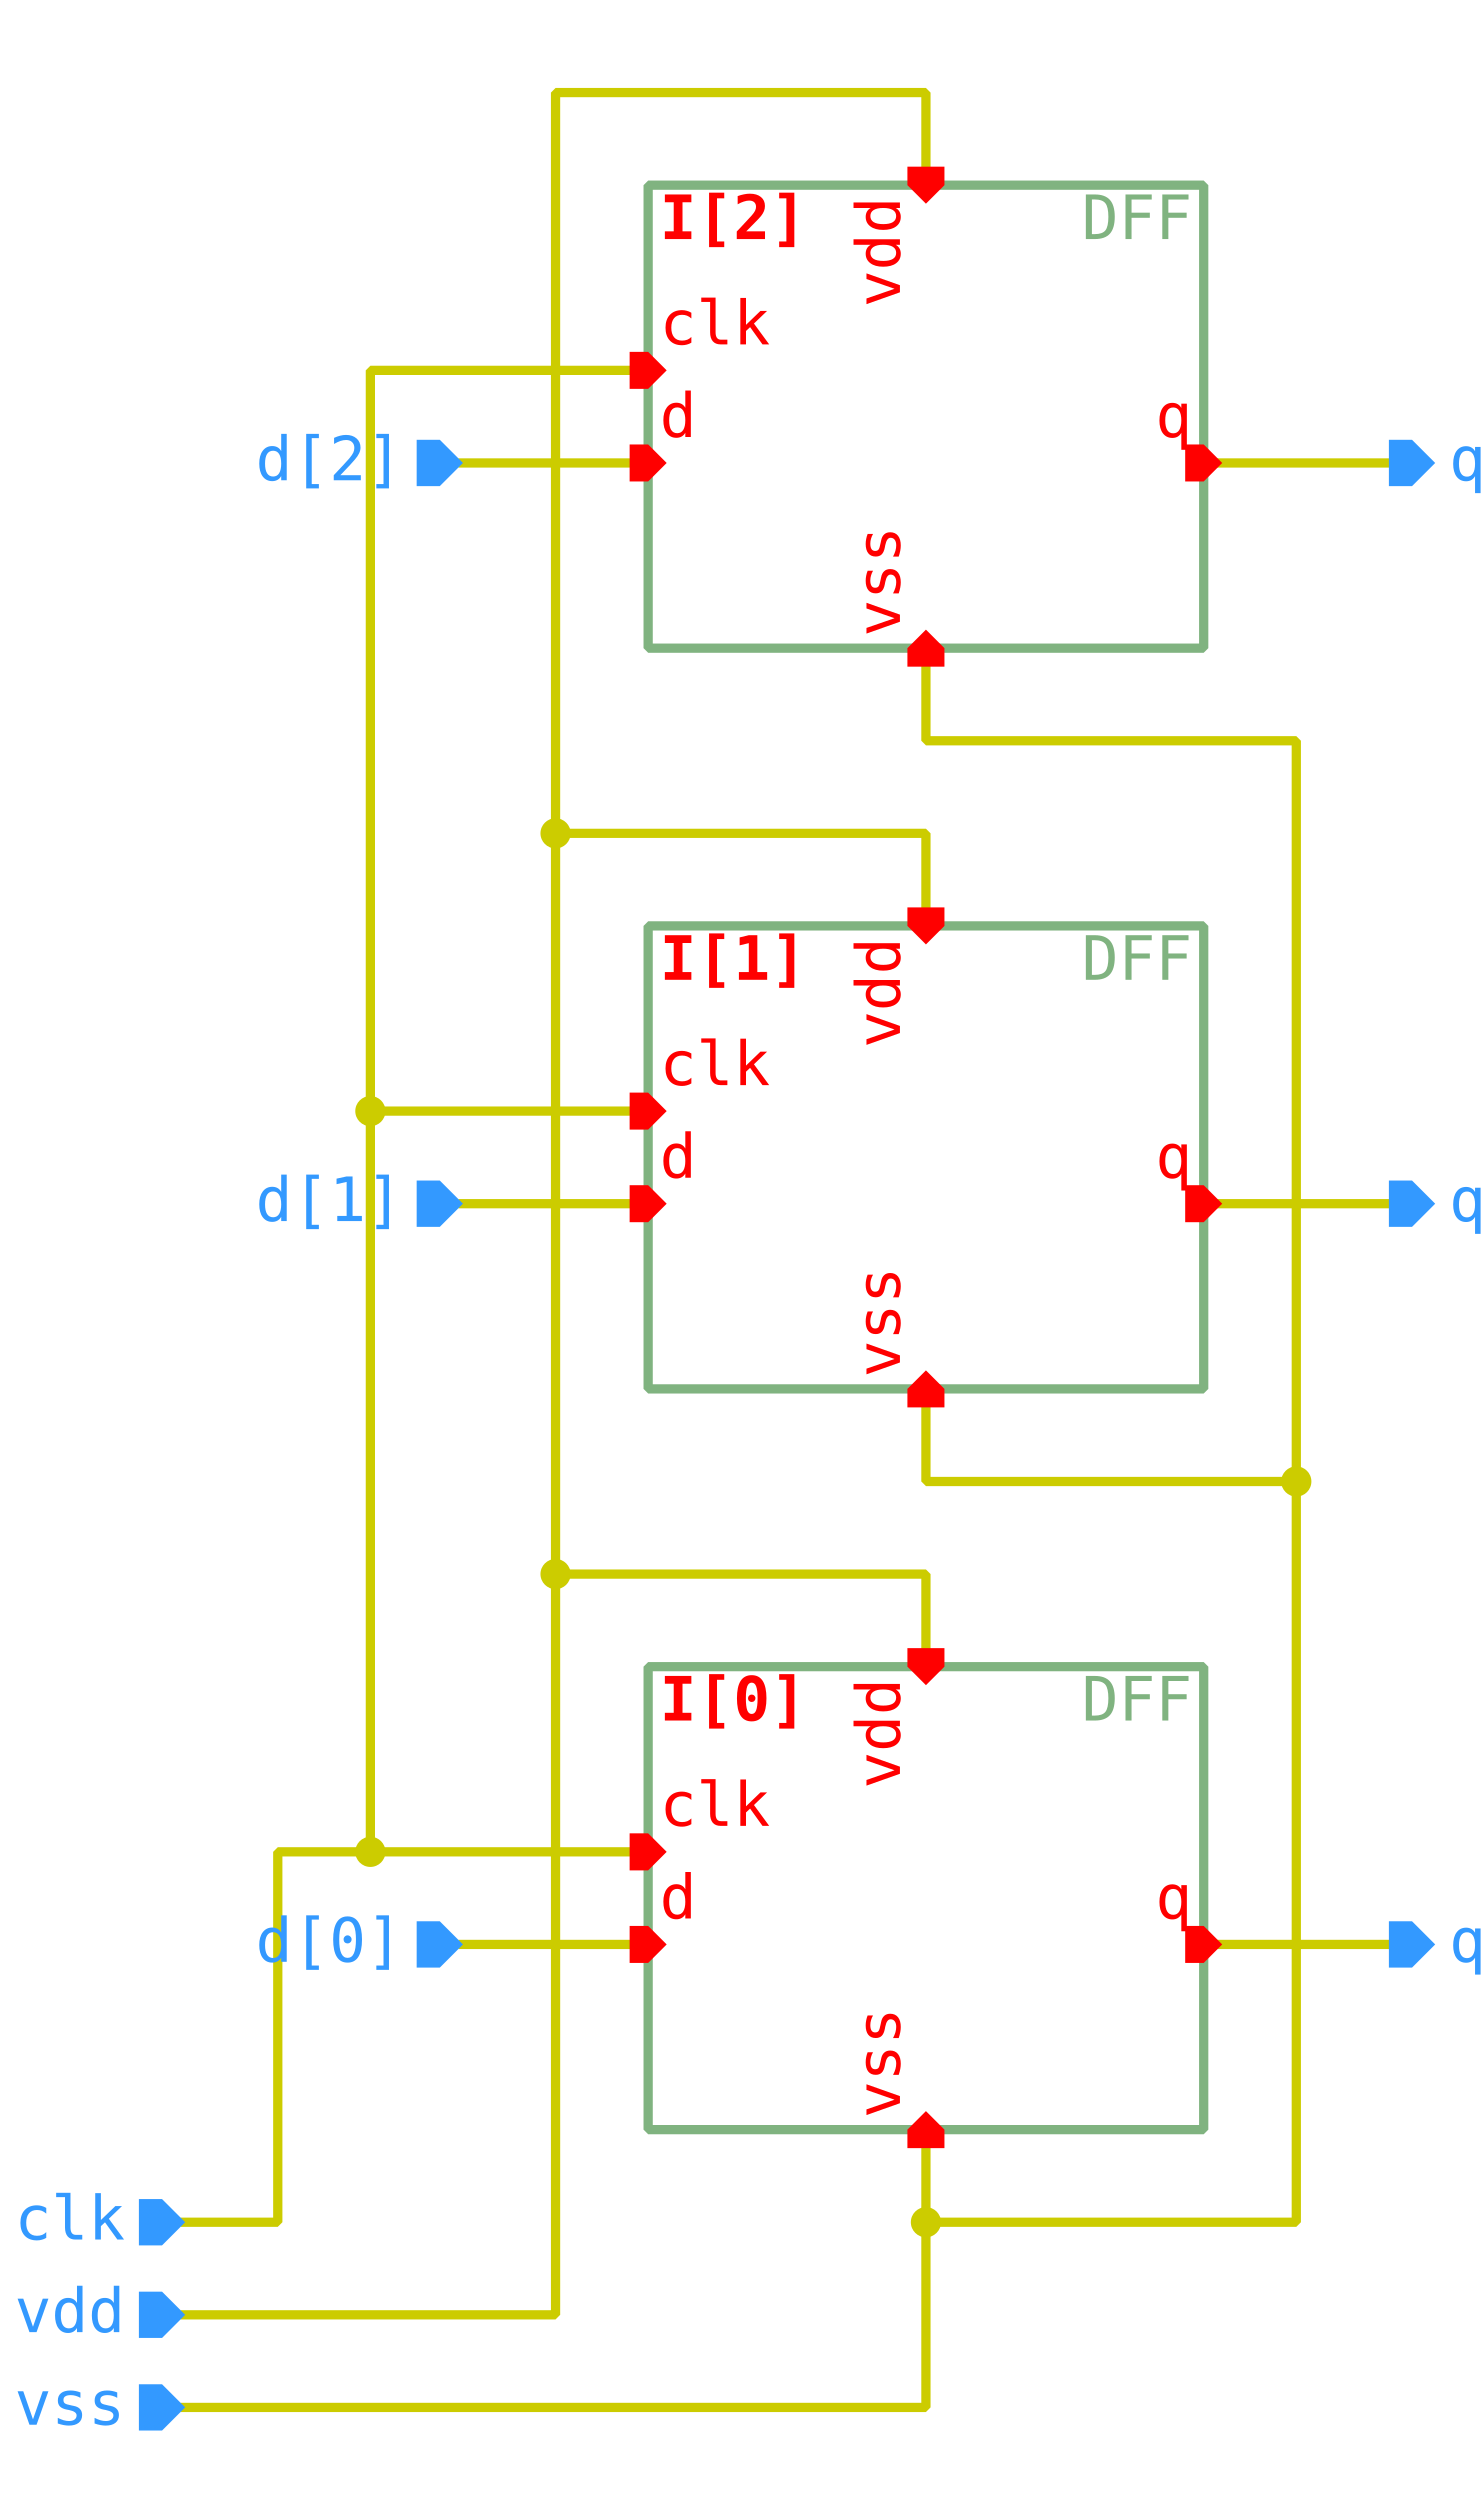
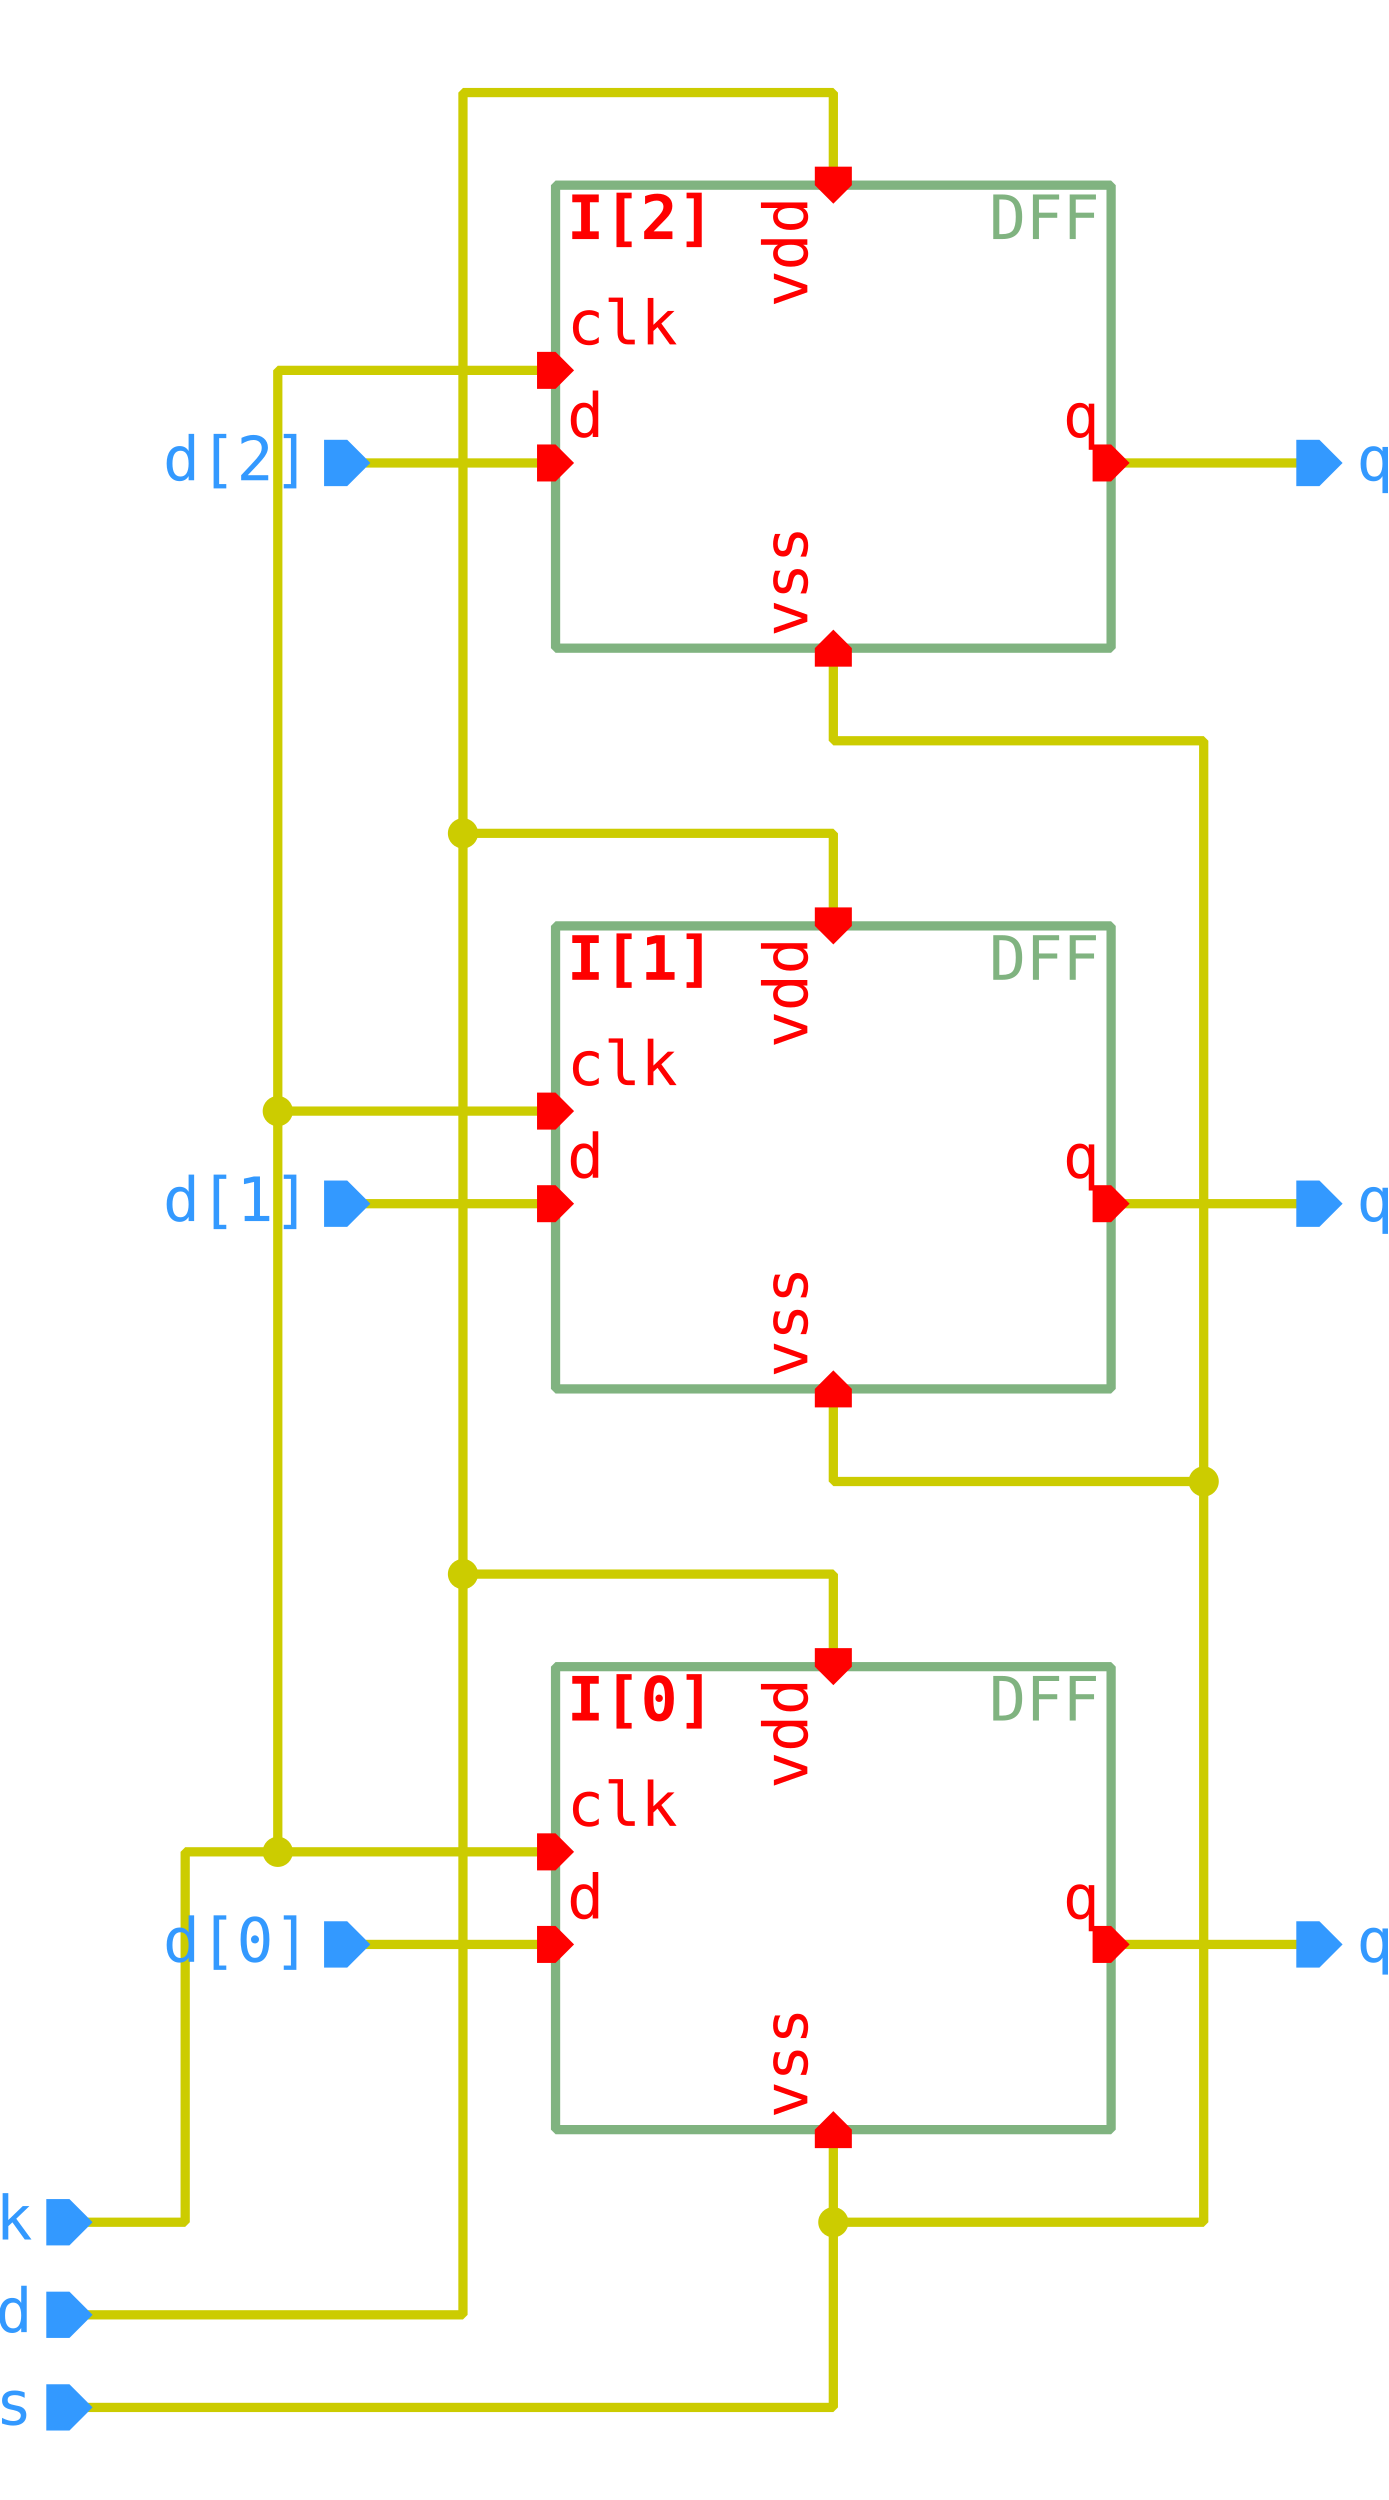
- <svg xmlns="http://www.w3.org/2000/svg" width="560.0px" height="945.0px" viewBox="-1.0 -1.0 16.0 27.0">
+ <svg xmlns="http://www.w3.org/2000/svg" width="525.0px" height="945.0px" viewBox="0.0 -1.0 15.0 27.0">
  <style type="text/css">svg { stroke-linecap: butt; stroke-linejoin: bevel; } text { font-size: 11pt; font-family: "Inconsolata", monospace; font-stretch: 75%; } .instanceName { font-weight: bold; fill: #f00; } .pinLabel, .pinArrow { fill: #f00; } .params, .cellName { fill: #80b380; } .symbolOutline { stroke: #80b380; } .symbolPoly { stroke: #000; } .symbolOutline, .symbolPoly, .schemWire, .tapPoint { fill: none; stroke-width: 0.1; } .grid { fill: #ccc; } .schemWire, .tapPoint { stroke: #cc0; } .schemWire { stroke-linecap: square; } .connPoint, .tapPointLabel { fill: #cc0; } .portArrow, .portLabel { fill: #39f; }</style>
  <g transform="matrix(1 0 0 -1 0 25.0)">
    <path d="M4.0 5.0 L6.0 5.0" class="schemWire" />
    <path d="M14.0 5.0 L12.0 5.0" class="schemWire" />
    <path d="M4.0 13.0 L6.0 13.0" class="schemWire" />
    <path d="M14.0 13.0 L12.0 13.0" class="schemWire" />
    <path d="M4.0 21.0 L6.0 21.0" class="schemWire" />
    <path d="M14.0 21.0 L12.0 21.0" class="schemWire" />
    <path d="M1.0 2.0 L2.0 2.0 L2.0 6.0 L3.0 6.0 L6.0 6.0" class="schemWire" />
    <path d="M3.0 6.0 L3.0 14.0 L6.0 14.0" class="schemWire" />
    <path d="M3.0 14.0 L3.0 22.0 L6.0 22.0" class="schemWire" />
    <path d="M1.0 0.0 L2.0 0.0 L9.0 0.0 L9.0 2.0 L9.0 3.0" class="schemWire" />
    <path d="M9.0 2.0 L13.0 2.0 L13.0 10.0 L9.0 10.0 L9.0 11.0" class="schemWire" />
    <path d="M13.0 10.0 L13.0 18.0 L9.0 18.0 L9.0 19.0" class="schemWire" />
    <path d="M1.0 1.0 L2.0 1.0 L5.0 1.0 L5.0 9.0 L9.0 9.0 L9.0 8.0" class="schemWire" />
    <path d="M5.0 9.0 L5.0 17.0 L9.0 17.0 L9.0 16.0" class="schemWire" />
    <path d="M5.0 17.0 L5.0 25.0 L9.0 25.0 L9.0 24.0" class="schemWire" />
    <circle cx="9.0" cy="2.0" r="0.163" class="connPoint" />
    <circle cx="13.0" cy="10.0" r="0.163" class="connPoint" />
    <circle cx="5.0" cy="9.0" r="0.163" class="connPoint" />
    <circle cx="5.0" cy="17.0" r="0.163" class="connPoint" />
    <circle cx="3.0" cy="6.0" r="0.163" class="connPoint" />
    <circle cx="3.0" cy="14.0" r="0.163" class="connPoint" />
    <g>
      <rect x="6.0" y="3.0" width="6.0" height="5.0" class="symbolOutline" />
      <text transform="matrix(0.045 0 0 -0.045 11.875 7.875)" dominant-baseline="hanging" text-anchor="end" class="cellName">DFF</text>
      <text transform="matrix(0.045 0 0 -0.045 11.875 3.125)" dominant-baseline="ideographic" text-anchor="end" class="params" />
      <text transform="matrix(0.045 0 0 -0.045 6.125 7.875)" dominant-baseline="hanging" text-anchor="start" class="instanceName">I[0]</text>
      <path d="M0 0 L0.2 -0.2 L0.2 -0.4 L0 -0.4 L-0.2 -0.4 L-0.2 -0.2 Z" transform="matrix(1 0 0 1 9.0 3.2)" class="pinArrow" />
      <text transform="matrix(0 0.045 0.045 0 8.875 3.125)" dominant-baseline="ideographic" text-anchor="start" class="pinLabel">vss</text>
      <path d="M0 0 L0.2 -0.2 L0.2 -0.4 L0 -0.4 L-0.2 -0.4 L-0.2 -0.2 Z" transform="matrix(-1 0 0 -1 9.0 7.8)" class="pinArrow" />
      <text transform="matrix(0 0.045 0.045 0 8.875 7.875)" dominant-baseline="ideographic" text-anchor="end" class="pinLabel">vdd</text>
      <path d="M0 0 L0.2 -0.2 L0.2 -0.4 L0 -0.4 L-0.2 -0.4 L-0.2 -0.2 Z" transform="matrix(0 -1 1 0 6.2 5.0)" class="pinArrow" />
      <text transform="matrix(0.045 0 0 -0.045 6.125 5.125)" dominant-baseline="ideographic" text-anchor="start" class="pinLabel">d</text>
      <path d="M0 0 L0.2 0 L0.2 -0.2 L0 -0.4 L-0.2 -0.2 L-0.2 0 Z" transform="matrix(0 1 -1 0 11.8 5.0)" class="pinArrow" />
      <text transform="matrix(0.045 0 0 -0.045 11.875 5.125)" dominant-baseline="ideographic" text-anchor="end" class="pinLabel">q</text>
      <path d="M0 0 L0.2 -0.2 L0.2 -0.4 L0 -0.4 L-0.2 -0.4 L-0.2 -0.2 Z" transform="matrix(0 -1 1 0 6.2 6.0)" class="pinArrow" />
      <text transform="matrix(0.045 0 0 -0.045 6.125 6.125)" dominant-baseline="ideographic" text-anchor="start" class="pinLabel">clk</text>
    </g>
    <g>
      <rect x="6.0" y="11.0" width="6.0" height="5.0" class="symbolOutline" />
      <text transform="matrix(0.045 0 0 -0.045 11.875 15.875)" dominant-baseline="hanging" text-anchor="end" class="cellName">DFF</text>
      <text transform="matrix(0.045 0 0 -0.045 11.875 11.125)" dominant-baseline="ideographic" text-anchor="end" class="params" />
      <text transform="matrix(0.045 0 0 -0.045 6.125 15.875)" dominant-baseline="hanging" text-anchor="start" class="instanceName">I[1]</text>
      <path d="M0 0 L0.2 -0.2 L0.2 -0.4 L0 -0.4 L-0.2 -0.4 L-0.2 -0.2 Z" transform="matrix(1 0 0 1 9.0 11.2)" class="pinArrow" />
      <text transform="matrix(0 0.045 0.045 0 8.875 11.125)" dominant-baseline="ideographic" text-anchor="start" class="pinLabel">vss</text>
      <path d="M0 0 L0.2 -0.2 L0.2 -0.4 L0 -0.4 L-0.2 -0.4 L-0.2 -0.2 Z" transform="matrix(-1 0 0 -1 9.0 15.8)" class="pinArrow" />
      <text transform="matrix(0 0.045 0.045 0 8.875 15.875)" dominant-baseline="ideographic" text-anchor="end" class="pinLabel">vdd</text>
      <path d="M0 0 L0.2 -0.2 L0.2 -0.4 L0 -0.4 L-0.2 -0.4 L-0.2 -0.2 Z" transform="matrix(0 -1 1 0 6.2 13.0)" class="pinArrow" />
      <text transform="matrix(0.045 0 0 -0.045 6.125 13.125)" dominant-baseline="ideographic" text-anchor="start" class="pinLabel">d</text>
      <path d="M0 0 L0.2 0 L0.2 -0.2 L0 -0.4 L-0.2 -0.2 L-0.2 0 Z" transform="matrix(0 1 -1 0 11.8 13.0)" class="pinArrow" />
      <text transform="matrix(0.045 0 0 -0.045 11.875 13.125)" dominant-baseline="ideographic" text-anchor="end" class="pinLabel">q</text>
      <path d="M0 0 L0.2 -0.2 L0.2 -0.4 L0 -0.4 L-0.2 -0.4 L-0.2 -0.2 Z" transform="matrix(0 -1 1 0 6.2 14.0)" class="pinArrow" />
      <text transform="matrix(0.045 0 0 -0.045 6.125 14.125)" dominant-baseline="ideographic" text-anchor="start" class="pinLabel">clk</text>
    </g>
    <g>
      <rect x="6.0" y="19.0" width="6.0" height="5.0" class="symbolOutline" />
      <text transform="matrix(0.045 0 0 -0.045 11.875 23.875)" dominant-baseline="hanging" text-anchor="end" class="cellName">DFF</text>
      <text transform="matrix(0.045 0 0 -0.045 11.875 19.125)" dominant-baseline="ideographic" text-anchor="end" class="params" />
      <text transform="matrix(0.045 0 0 -0.045 6.125 23.875)" dominant-baseline="hanging" text-anchor="start" class="instanceName">I[2]</text>
      <path d="M0 0 L0.2 -0.2 L0.2 -0.4 L0 -0.4 L-0.2 -0.4 L-0.2 -0.2 Z" transform="matrix(1 0 0 1 9.0 19.2)" class="pinArrow" />
      <text transform="matrix(0 0.045 0.045 0 8.875 19.125)" dominant-baseline="ideographic" text-anchor="start" class="pinLabel">vss</text>
      <path d="M0 0 L0.2 -0.2 L0.2 -0.4 L0 -0.4 L-0.2 -0.4 L-0.2 -0.2 Z" transform="matrix(-1 0 0 -1 9.0 23.8)" class="pinArrow" />
      <text transform="matrix(0 0.045 0.045 0 8.875 23.875)" dominant-baseline="ideographic" text-anchor="end" class="pinLabel">vdd</text>
      <path d="M0 0 L0.2 -0.2 L0.2 -0.4 L0 -0.4 L-0.2 -0.4 L-0.2 -0.2 Z" transform="matrix(0 -1 1 0 6.2 21.0)" class="pinArrow" />
      <text transform="matrix(0.045 0 0 -0.045 6.125 21.125)" dominant-baseline="ideographic" text-anchor="start" class="pinLabel">d</text>
      <path d="M0 0 L0.2 0 L0.2 -0.2 L0 -0.4 L-0.2 -0.2 L-0.2 0 Z" transform="matrix(0 1 -1 0 11.8 21.0)" class="pinArrow" />
      <text transform="matrix(0.045 0 0 -0.045 11.875 21.125)" dominant-baseline="ideographic" text-anchor="end" class="pinLabel">q</text>
      <path d="M0 0 L0.2 -0.2 L0.2 -0.4 L0 -0.4 L-0.2 -0.4 L-0.2 -0.2 Z" transform="matrix(0 -1 1 0 6.2 22.0)" class="pinArrow" />
      <text transform="matrix(0.045 0 0 -0.045 6.125 22.125)" dominant-baseline="ideographic" text-anchor="start" class="pinLabel">clk</text>
    </g>
    <g>
      <path d="M0 0 L0.25 -0.25 L0.25 -0.5 L0 -0.5 L-0.25 -0.5 L-0.25 -0.25 Z" transform="matrix(0 -1 1 0 1.0 0.0)" class="portArrow" />
      <text transform="matrix(0.045 0 0 -0.045 0.35 0.0)" dominant-baseline="middle" text-anchor="end" class="portLabel">vss</text>
    </g>
    <g>
      <path d="M0 0 L0.25 -0.25 L0.25 -0.5 L0 -0.5 L-0.25 -0.5 L-0.25 -0.25 Z" transform="matrix(0 -1 1 0 1.0 1.0)" class="portArrow" />
      <text transform="matrix(0.045 0 0 -0.045 0.35 1.0)" dominant-baseline="middle" text-anchor="end" class="portLabel">vdd</text>
    </g>
    <g>
      <path d="M0 0 L0.25 -0.25 L0.25 -0.5 L0 -0.5 L-0.25 -0.5 L-0.25 -0.25 Z" transform="matrix(0 -1 1 0 1.0 2.0)" class="portArrow" />
      <text transform="matrix(0.045 0 0 -0.045 0.35 2.0)" dominant-baseline="middle" text-anchor="end" class="portLabel">clk</text>
    </g>
    <g>
      <path d="M0 0 L0.25 -0.25 L0.25 -0.5 L0 -0.5 L-0.25 -0.5 L-0.25 -0.25 Z" transform="matrix(0 -1 1 0 4.0 5.0)" class="portArrow" />
      <text transform="matrix(0.045 0 0 -0.045 3.35 5.0)" dominant-baseline="middle" text-anchor="end" class="portLabel">d[0]</text>
    </g>
    <g>
      <path d="M0 0 L0.25 0 L0.25 -0.25 L0 -0.5 L-0.25 -0.25 L-0.25 0 Z" transform="matrix(0 1 -1 0 14.0 5.0)" class="portArrow" />
      <text transform="matrix(0.045 0 0 -0.045 14.65 5.0)" dominant-baseline="middle" text-anchor="start" class="portLabel">q[0]</text>
    </g>
    <g>
      <path d="M0 0 L0.25 -0.25 L0.25 -0.5 L0 -0.5 L-0.25 -0.5 L-0.25 -0.25 Z" transform="matrix(0 -1 1 0 4.0 13.0)" class="portArrow" />
      <text transform="matrix(0.045 0 0 -0.045 3.35 13.0)" dominant-baseline="middle" text-anchor="end" class="portLabel">d[1]</text>
    </g>
    <g>
      <path d="M0 0 L0.25 0 L0.25 -0.25 L0 -0.5 L-0.25 -0.25 L-0.25 0 Z" transform="matrix(0 1 -1 0 14.0 13.0)" class="portArrow" />
      <text transform="matrix(0.045 0 0 -0.045 14.65 13.0)" dominant-baseline="middle" text-anchor="start" class="portLabel">q[1]</text>
    </g>
    <g>
      <path d="M0 0 L0.25 -0.25 L0.25 -0.5 L0 -0.5 L-0.25 -0.5 L-0.25 -0.25 Z" transform="matrix(0 -1 1 0 4.0 21.0)" class="portArrow" />
      <text transform="matrix(0.045 0 0 -0.045 3.35 21.0)" dominant-baseline="middle" text-anchor="end" class="portLabel">d[2]</text>
    </g>
    <g>
      <path d="M0 0 L0.25 0 L0.25 -0.25 L0 -0.5 L-0.25 -0.25 L-0.25 0 Z" transform="matrix(0 1 -1 0 14.0 21.0)" class="portArrow" />
      <text transform="matrix(0.045 0 0 -0.045 14.65 21.0)" dominant-baseline="middle" text-anchor="start" class="portLabel">q[2]</text>
    </g>
  </g>
</svg>
